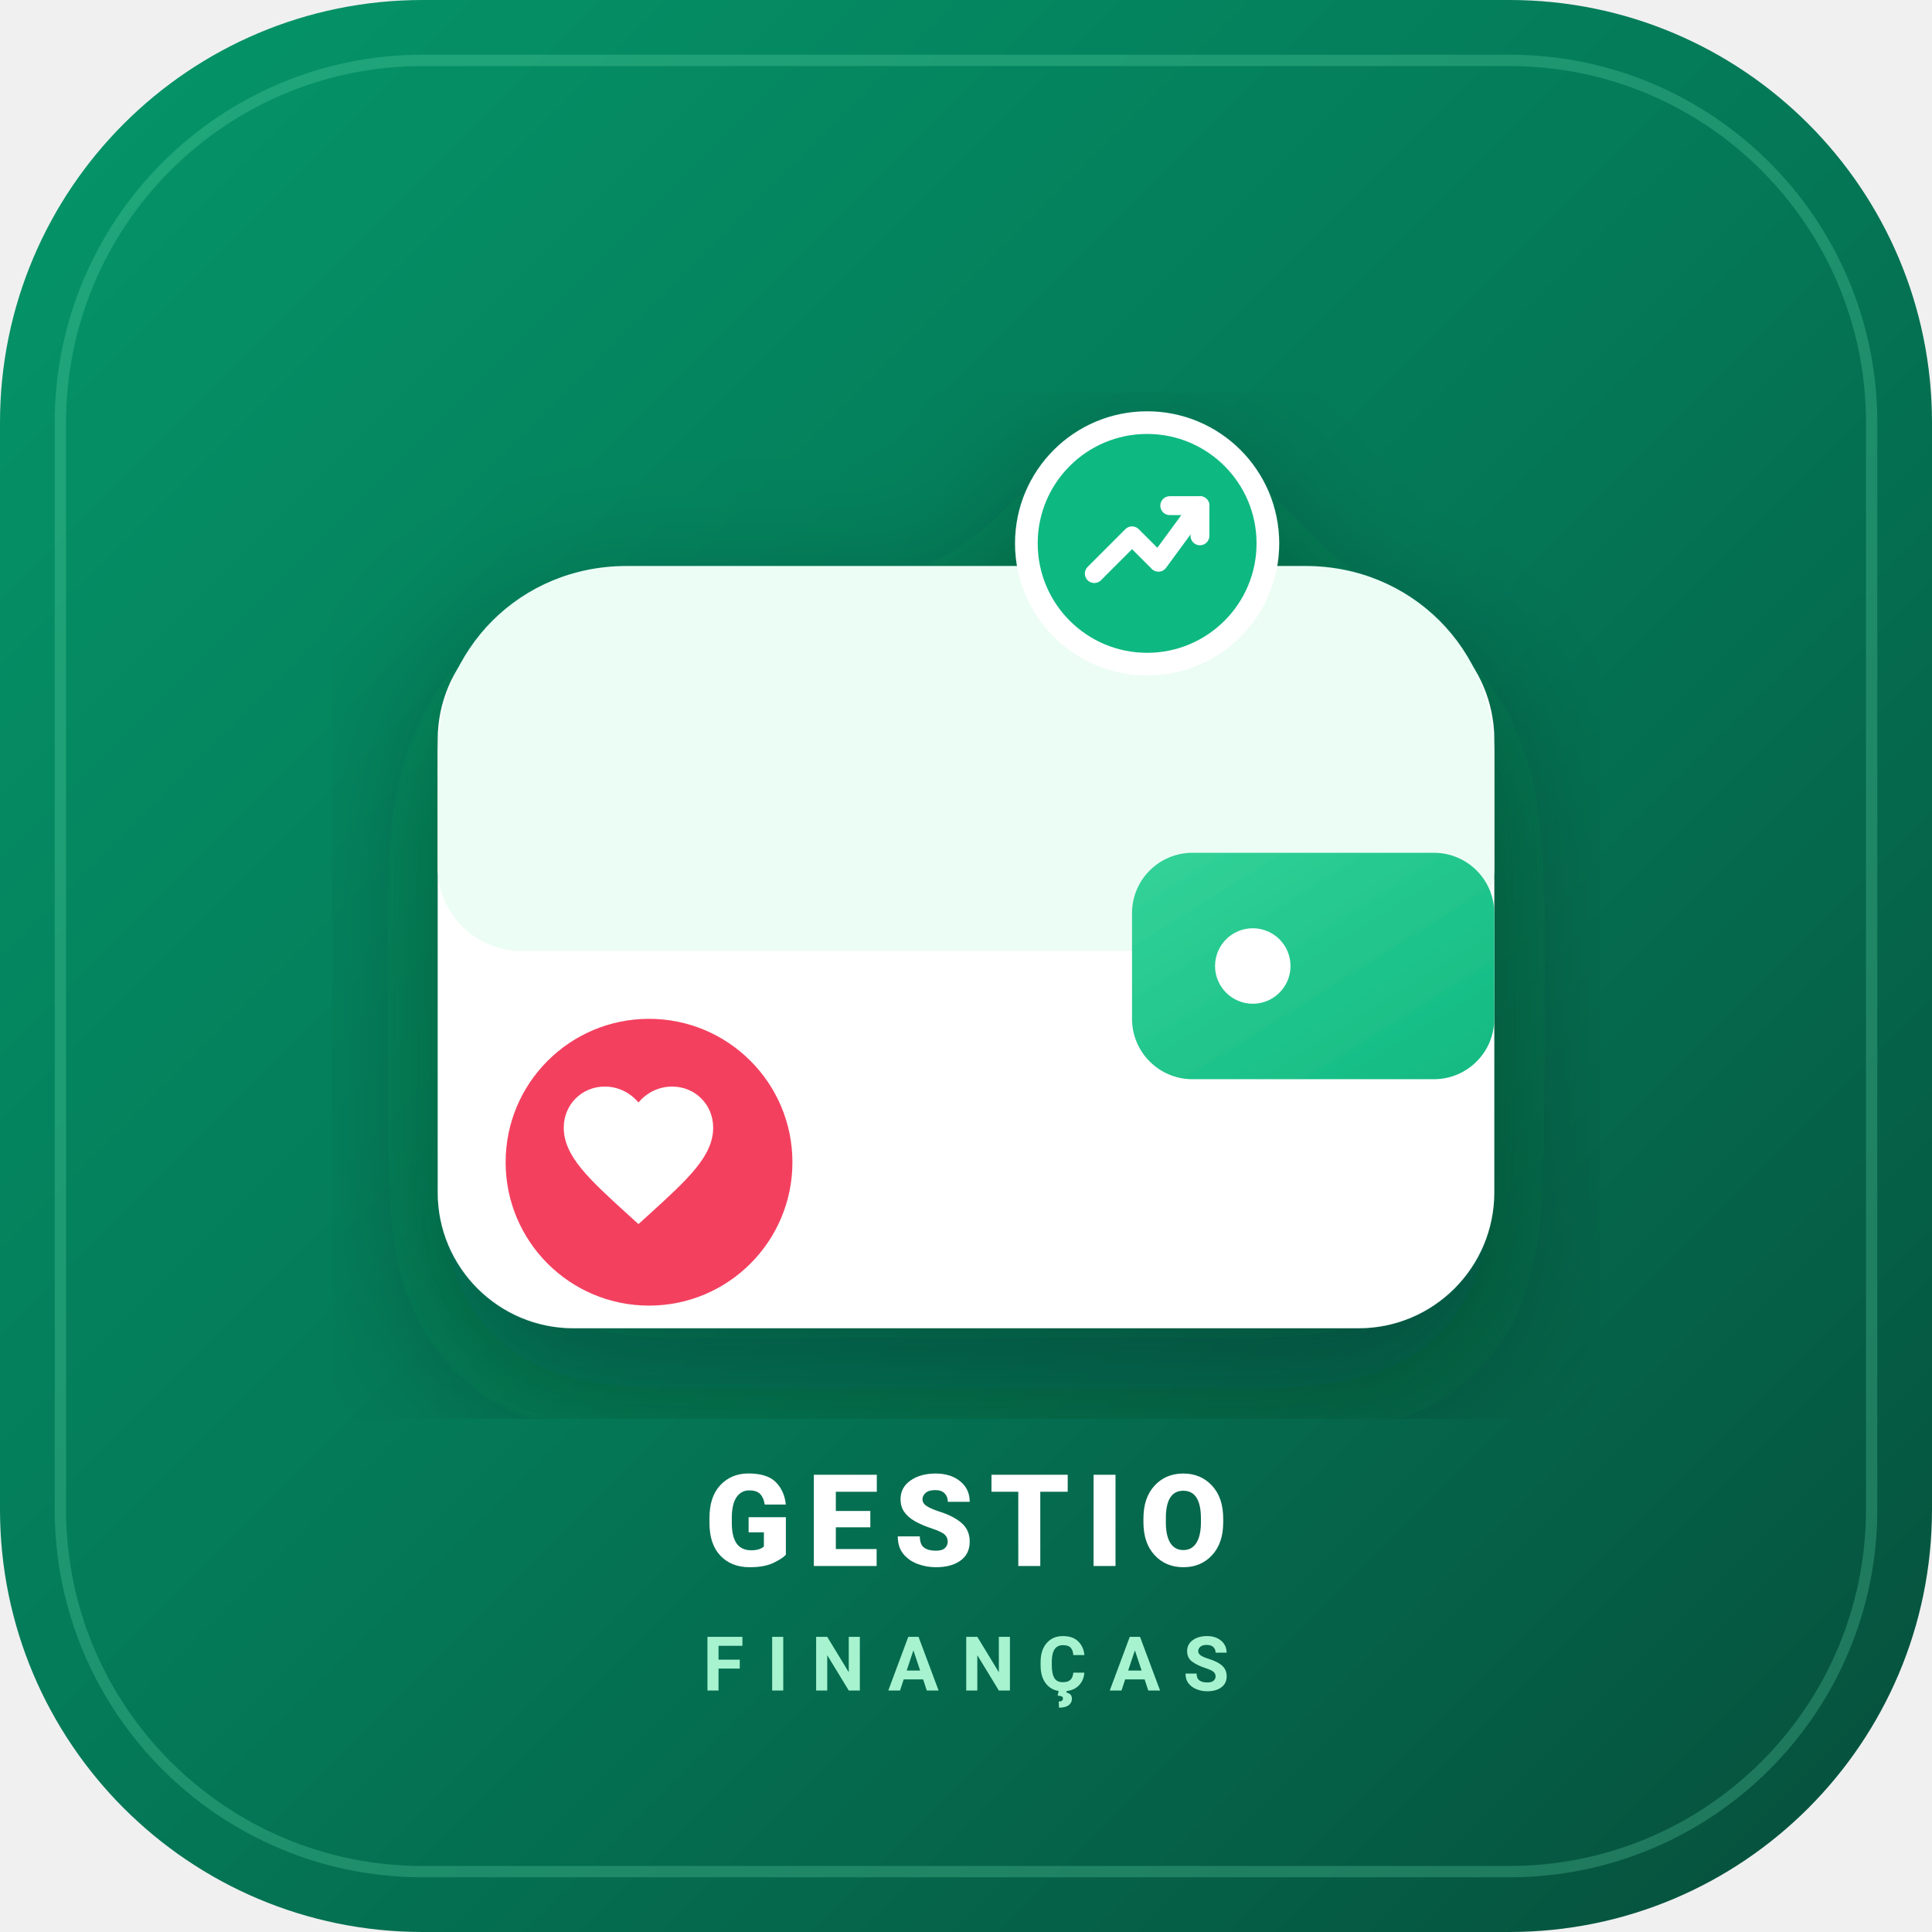
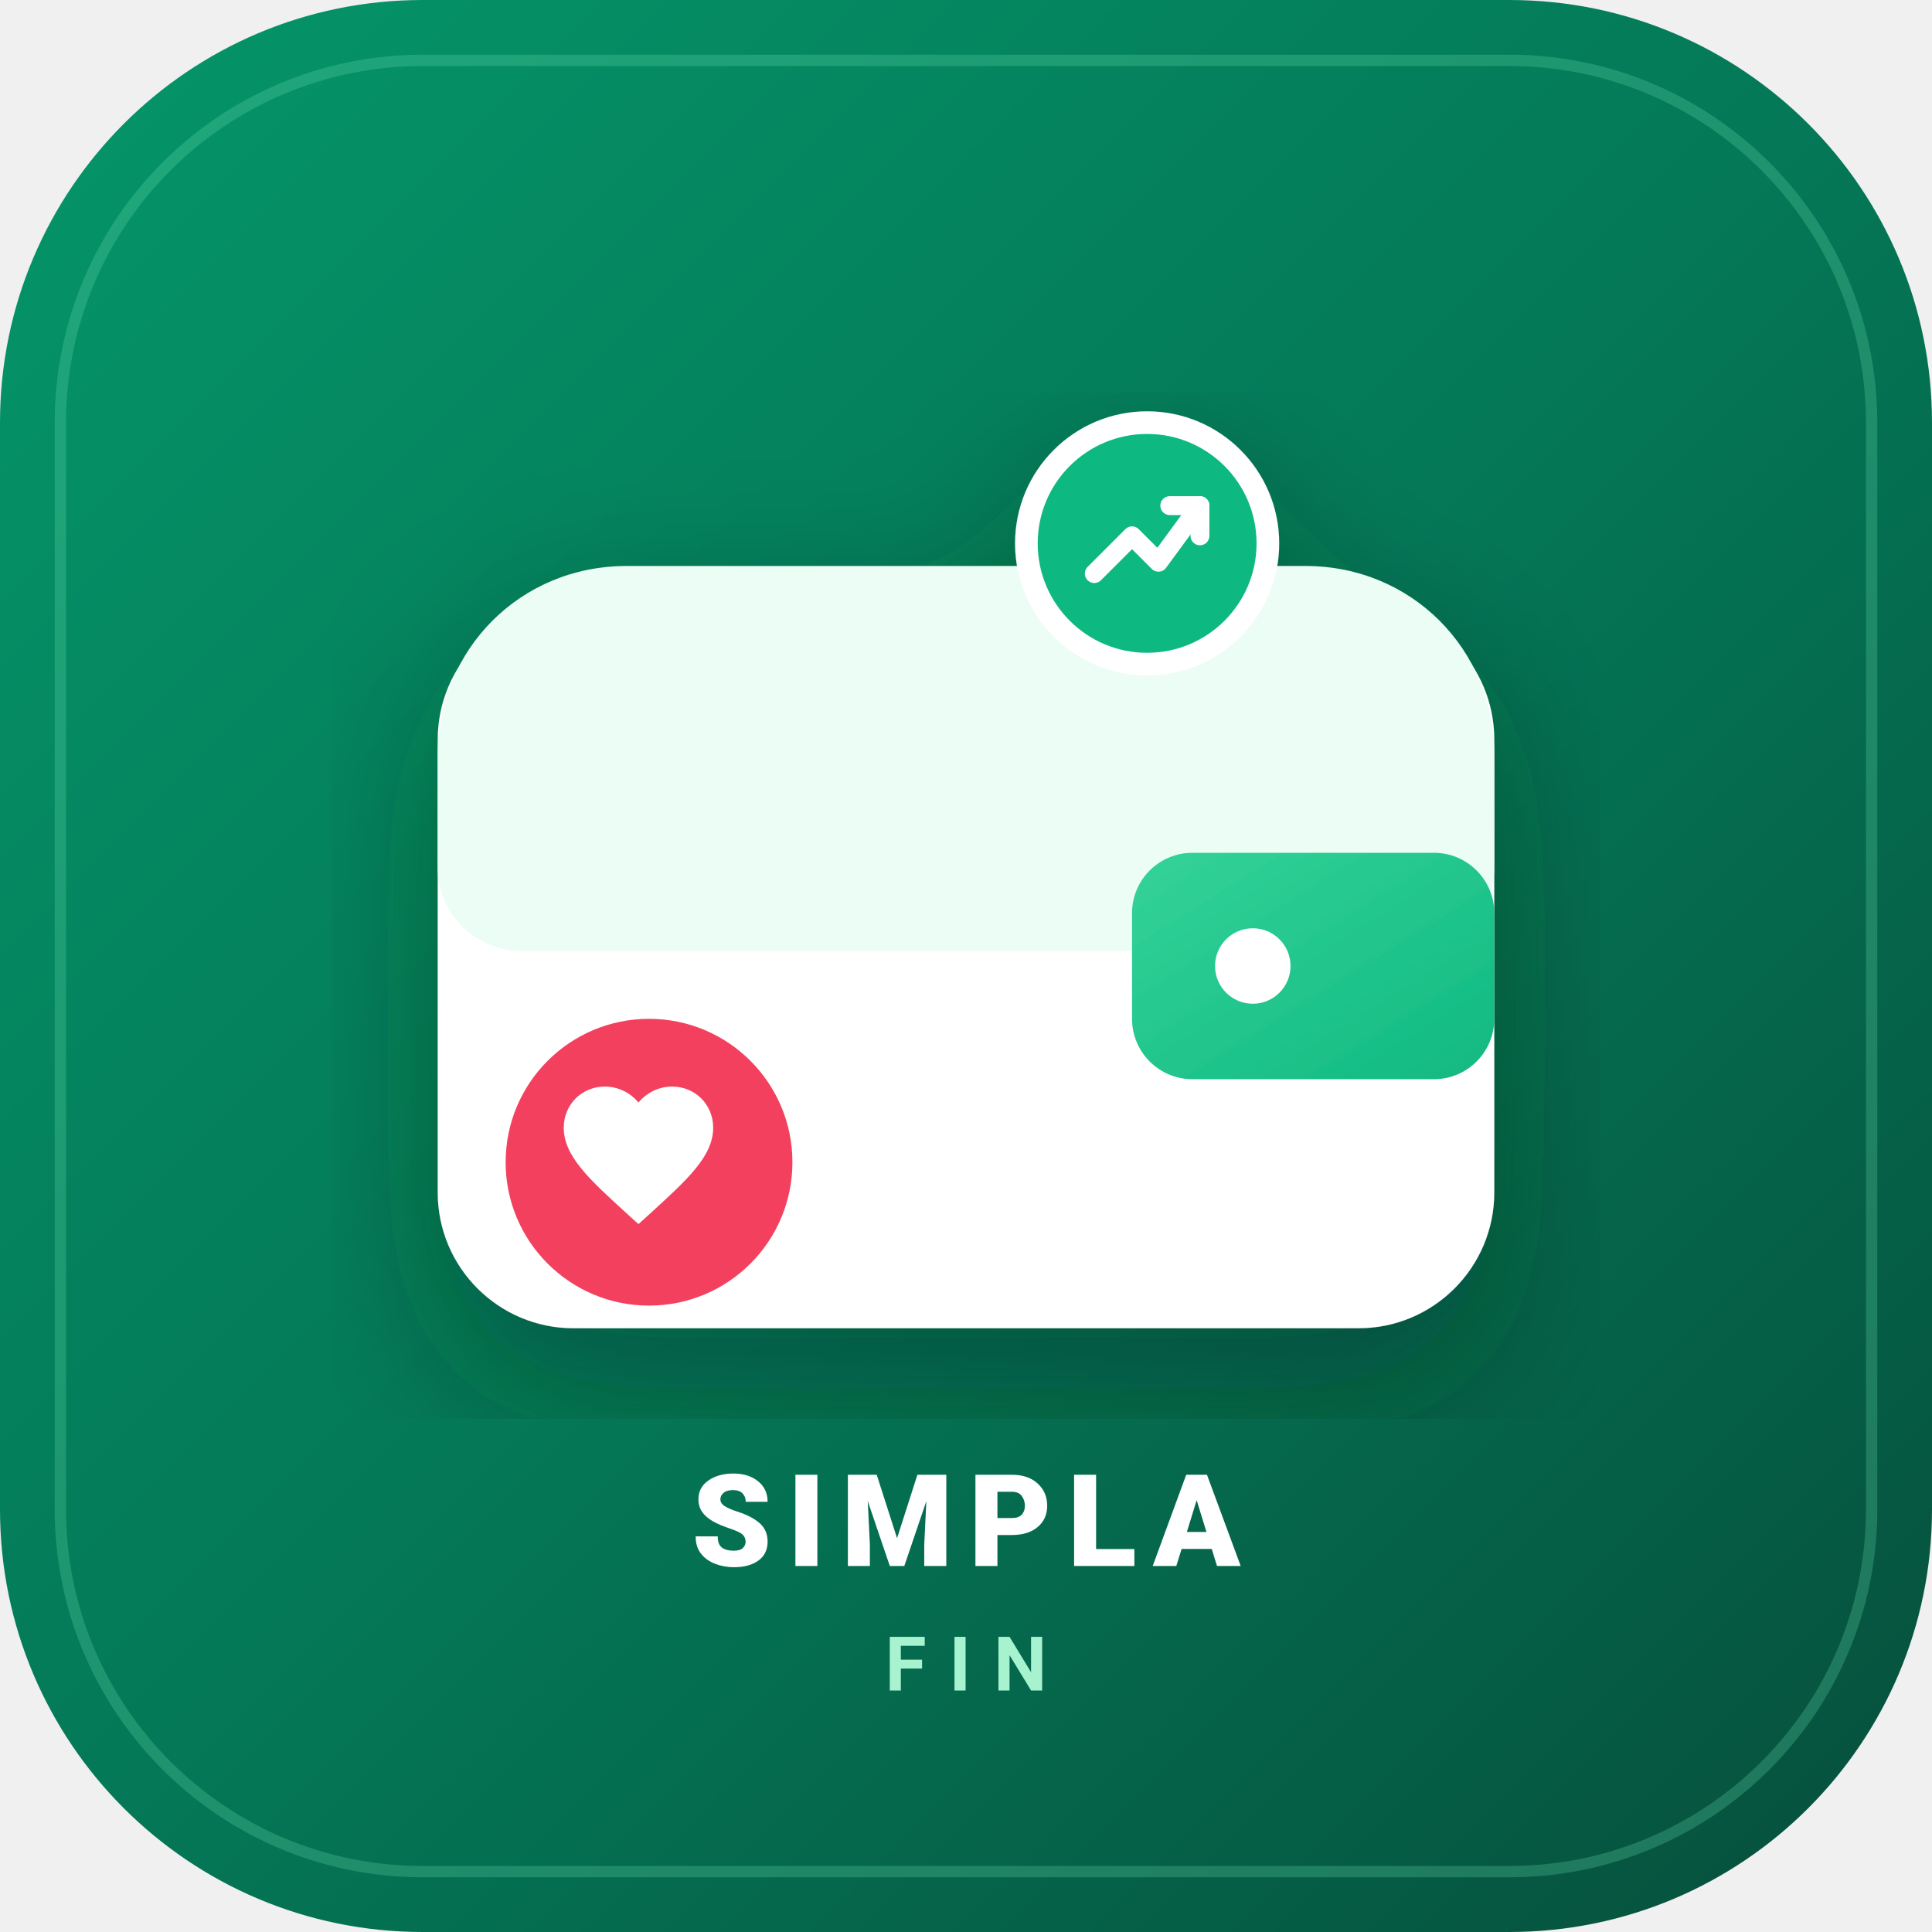
<svg xmlns="http://www.w3.org/2000/svg" viewBox="0 0 512 512" width="512" height="512">
  <defs>
    <linearGradient id="pwa-bg" x1="0%" y1="0%" x2="100%" y2="100%">
      <stop offset="0%" stop-color="#059669" />
      <stop offset="50%" stop-color="#047857" />
      <stop offset="100%" stop-color="#064e3b" />
    </linearGradient>
    <linearGradient id="pwa-card" x1="0%" y1="0%" x2="100%" y2="100%">
      <stop offset="0%" stop-color="#34d399" />
      <stop offset="100%" stop-color="#10b981" />
    </linearGradient>
    <filter id="shadow" x="-10%" y="-10%" width="120%" height="120%">
      <feDropShadow dx="0" dy="16" stdDeviation="20" flood-color="#022c22" flood-opacity="0.35" />
    </filter>
  </defs>
  <rect width="512" height="512" rx="112" fill="url(#pwa-bg)" />
  <rect x="16" y="16" width="480" height="480" rx="96" fill="none" stroke="#6ee7b7" stroke-width="3" stroke-opacity="0.25" />
  <g filter="url(#shadow)">
    <rect x="116" y="160" width="280" height="192" rx="36" fill="#ffffff" />
    <path d="M116 200 C 116 172, 138 150, 166 150 L 346 150 C 374 150, 396 172, 396 200 L 396 230 C 396 242, 386 252, 374 252 L 138 252 C 126 252, 116 242, 116 230 Z" fill="#ecfdf5" />
    <rect x="300" y="226" width="96" height="60" rx="16" fill="url(#pwa-card)" />
    <circle cx="332" cy="256" r="10" fill="#ffffff" />
    <g transform="translate(144, 280)">
      <circle cx="28" cy="28" r="38" fill="#f43f5e" />
      <path d="M 28 46 L 24.8 43.1 C 13.5 32.8 6 26.0 6 17.6 C 6 10.8 11.3 5.5 18.1 5.5 C 22.0 5.5 25.6 7.3 28 10.2 C 30.4 7.3 34.0 5.5 37.9 5.5 C 44.7 5.5 50 10.8 50 17.6 C 50 26.0 42.5 32.8 31.2 43.1 Z" fill="#ffffff" transform="translate(0, 3) scale(0.9)" />
    </g>
    <g transform="translate(260, 100)">
      <circle cx="44" cy="44" r="32" fill="#10b981" stroke="#ffffff" stroke-width="6" />
      <path d="M30 52 L 40 42 L 47 49 L 58 34" fill="none" stroke="#ffffff" stroke-width="5" stroke-linecap="round" stroke-linejoin="round" />
      <path d="M50 34 L 58 34 L 58 42" fill="none" stroke="#ffffff" stroke-width="5" stroke-linecap="round" stroke-linejoin="round" />
    </g>
  </g>
-   <text x="256" y="415" font-family="-apple-system, BlinkMacSystemFont, 'Segoe UI', Roboto, Helvetica, Arial, sans-serif" font-size="34" font-weight="900" fill="#ffffff" text-anchor="middle" letter-spacing="4">GESTIO</text>
-   <text x="256" y="448" font-family="-apple-system, BlinkMacSystemFont, 'Segoe UI', Roboto, Helvetica, Arial, sans-serif" font-size="20" font-weight="700" fill="#a7f3d0" text-anchor="middle" letter-spacing="6">FINANÇAS</text>
+   <text x="256" y="415" font-family="-apple-system, BlinkMacSystemFont, 'Segoe UI', Roboto, Helvetica, Arial, sans-serif" font-size="34" font-weight="900" fill="#ffffff" text-anchor="middle" letter-spacing="4">SIMPLA</text>
+   <text x="256" y="448" font-family="-apple-system, BlinkMacSystemFont, 'Segoe UI', Roboto, Helvetica, Arial, sans-serif" font-size="20" font-weight="700" fill="#a7f3d0" text-anchor="middle" letter-spacing="6">FIN</text>
</svg>
